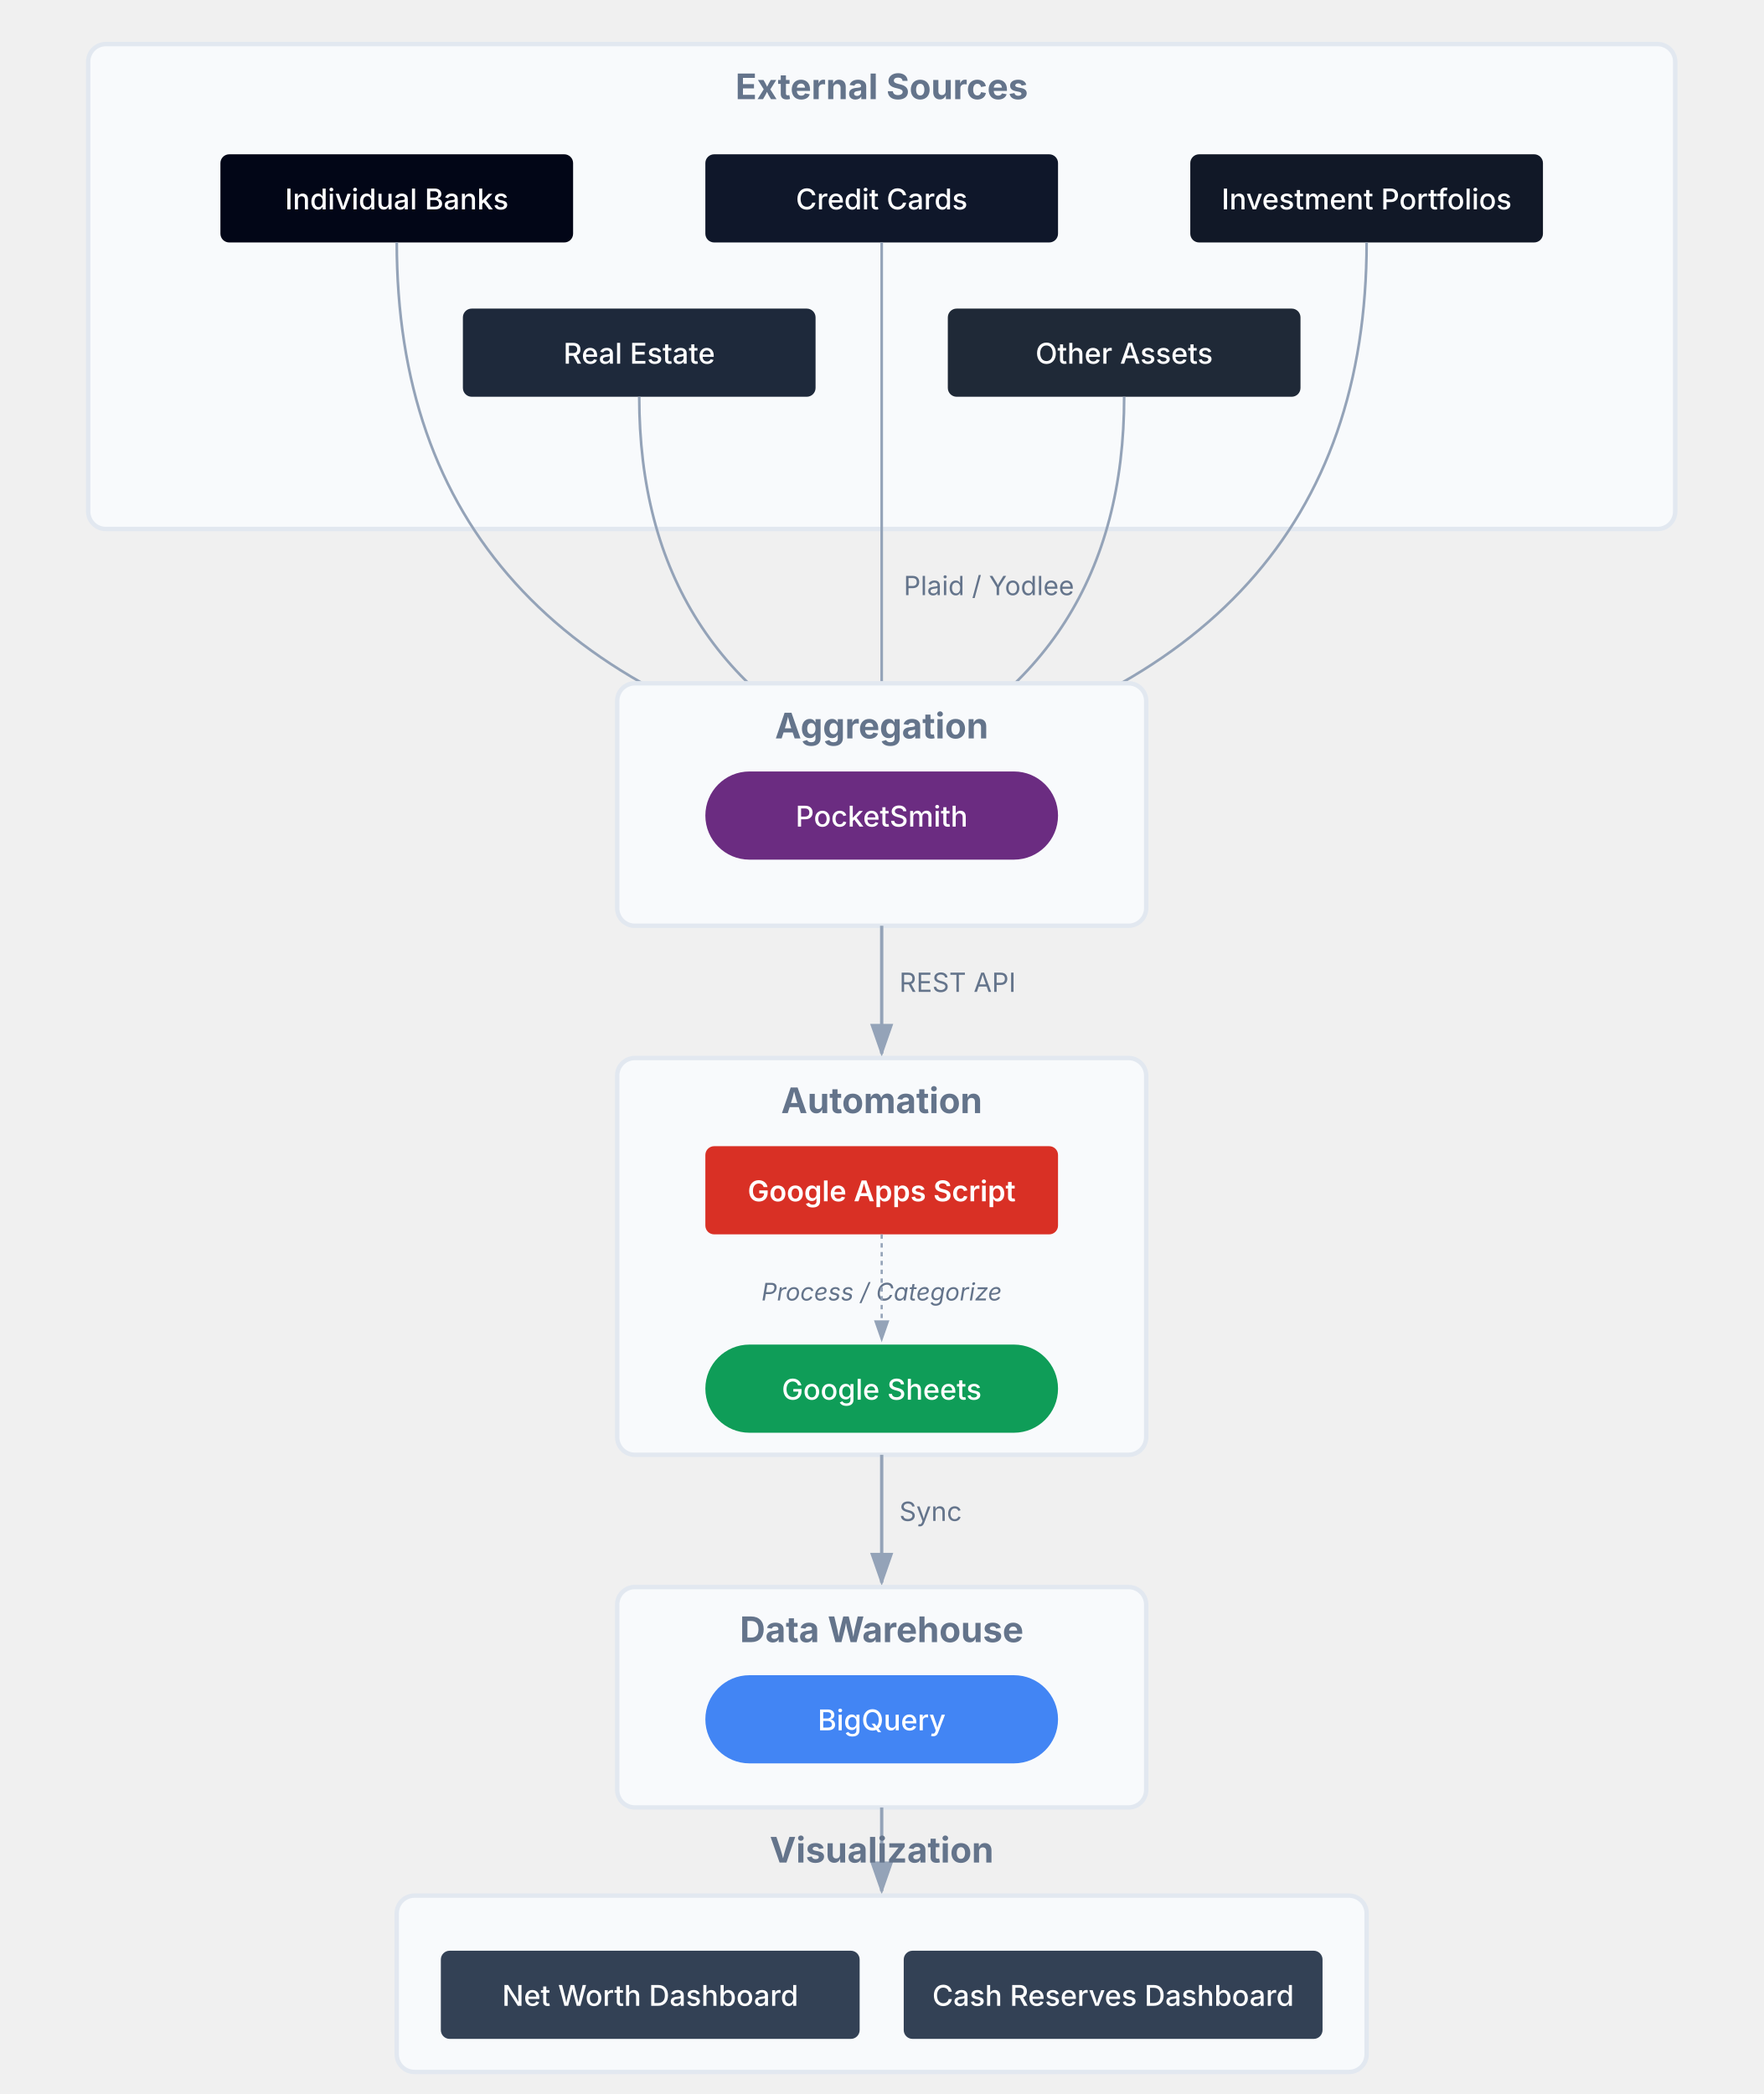
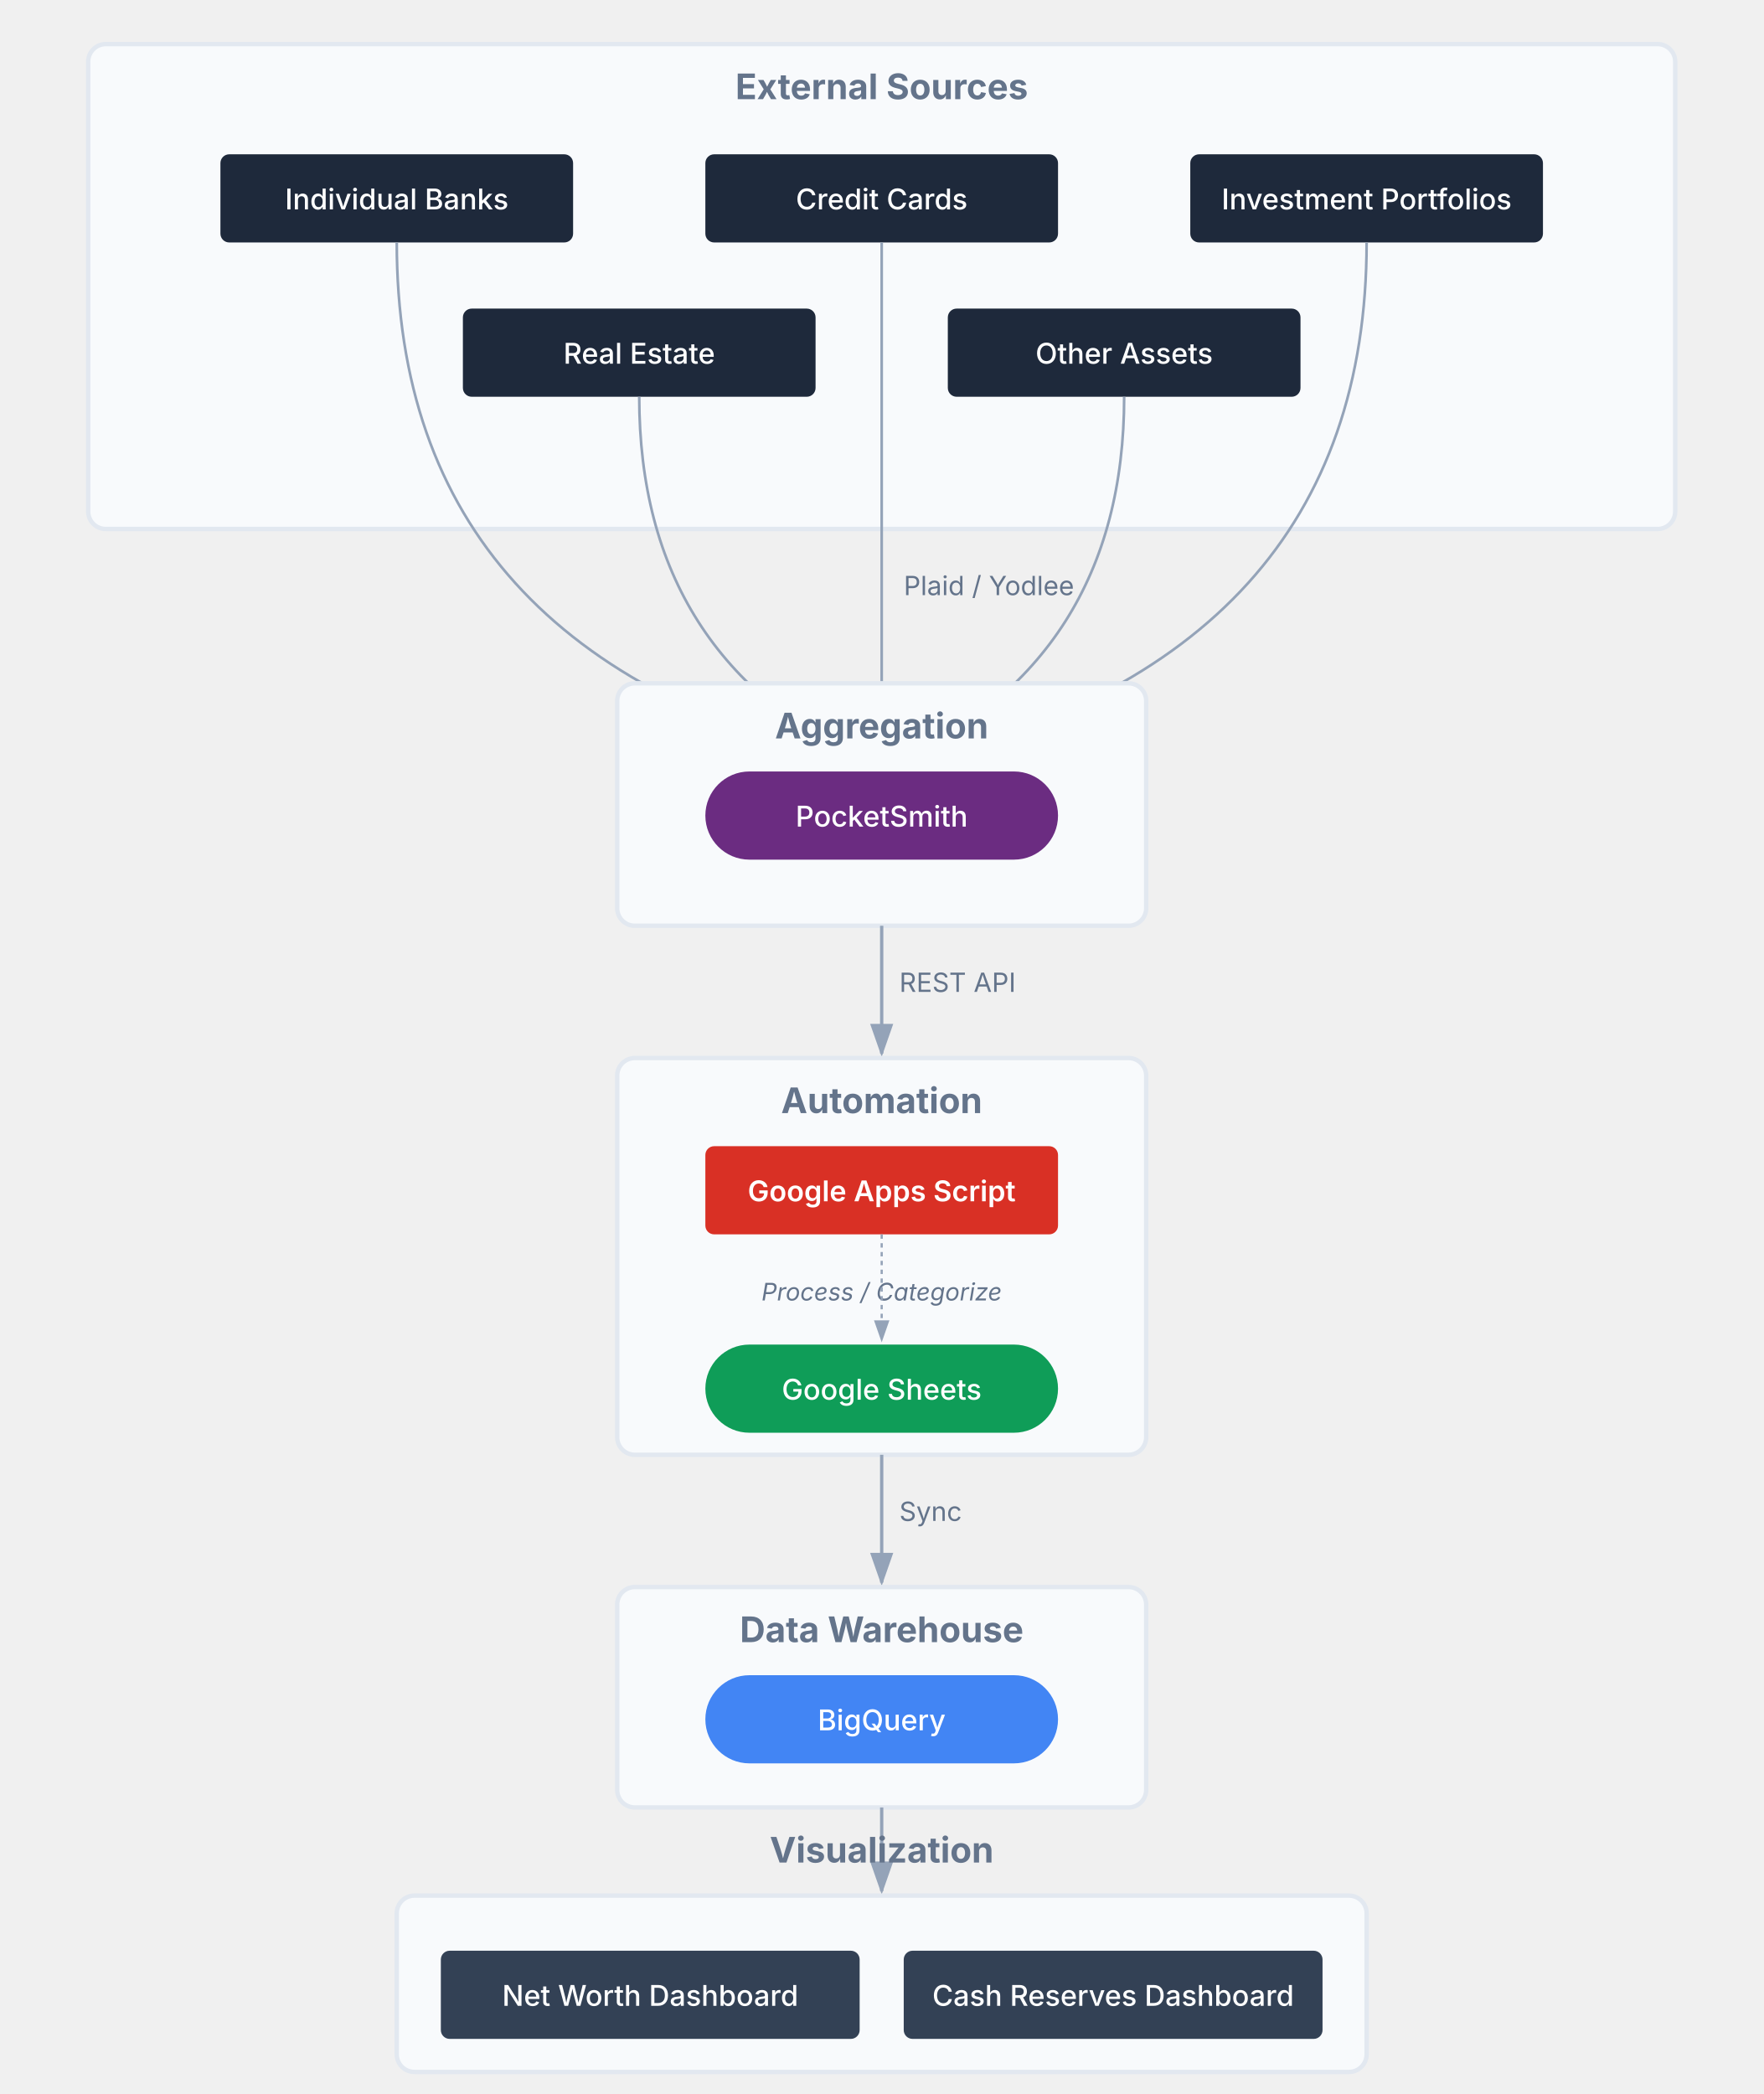
<svg xmlns="http://www.w3.org/2000/svg" width="800" height="950" viewBox="0 0 800 950" fill="none">
  <defs>
    <marker id="arrow" markerWidth="10" markerHeight="7" refX="9" refY="3.5" orient="auto">
      <polygon points="0 0, 10 3.5, 0 7" fill="#94A3B8" />
    </marker>
  </defs>
  <rect x="40" y="20" width="720" height="220" rx="8" fill="#F8FAFC" stroke="#E2E8F0" stroke-width="2" />
  <text x="400" y="45" text-anchor="middle" font-family="Inter, system-ui, sans-serif" font-size="16" font-weight="700" fill="#64748B">External Sources</text>
-   <rect x="100" y="70" width="160" height="40" rx="4" fill="#020617" />
+   <rect x="100" y="70" width="160" height="40" rx="4" fill="#1E293B" />
  <text x="180" y="95" text-anchor="middle" font-family="Inter, system-ui, sans-serif" font-size="13" font-weight="500" fill="#FFFFFF">Individual Banks</text>
-   <rect x="320" y="70" width="160" height="40" rx="4" fill="#0F172A" />
+   <rect x="320" y="70" width="160" height="40" rx="4" fill="#1E293B" />
  <text x="400" y="95" text-anchor="middle" font-family="Inter, system-ui, sans-serif" font-size="13" font-weight="500" fill="#FFFFFF">Credit Cards</text>
-   <rect x="540" y="70" width="160" height="40" rx="4" fill="#111827" />
+   <rect x="540" y="70" width="160" height="40" rx="4" fill="#1E293B" />
  <text x="620" y="95" text-anchor="middle" font-family="Inter, system-ui, sans-serif" font-size="13" font-weight="500" fill="#FFFFFF">Investment Portfolios</text>
  <rect x="210" y="140" width="160" height="40" rx="4" fill="#1E293B" />
  <text x="290" y="165" text-anchor="middle" font-family="Inter, system-ui, sans-serif" font-size="13" font-weight="500" fill="#FFFFFF">Real Estate</text>
-   <rect x="430" y="140" width="160" height="40" rx="4" fill="#1F2937" />
+   <rect x="430" y="140" width="160" height="40" rx="4" fill="#1E293B" />
  <text x="510" y="165" text-anchor="middle" font-family="Inter, system-ui, sans-serif" font-size="13" font-weight="500" fill="#FFFFFF">Other Assets</text>
  <g style="stroke:#94A3B8; stroke-width:1.2; fill:none;" marker-end="url(#arrow)">
    <path d="M180 110 Q180 300 395 348" />
    <path d="M400 110 L400 348" />
    <path d="M620 110 Q620 300 405 348" />
    <path d="M290 180 Q290 300 397 348" />
    <path d="M510 180 Q510 300 403 348" />
  </g>
  <text x="410" y="270" font-family="Inter, system-ui, sans-serif" font-size="12" fill="#64748B">Plaid / Yodlee</text>
  <rect x="280" y="310" width="240" height="110" rx="8" fill="#F8FAFC" stroke="#E2E8F0" stroke-width="2" />
  <text x="400" y="335" text-anchor="middle" font-family="Inter, system-ui, sans-serif" font-size="16" font-weight="700" fill="#64748B">Aggregation</text>
  <rect x="320" y="350" width="160" height="40" rx="20" fill="#6B2C81" />
  <text x="400" y="375" text-anchor="middle" font-family="Inter, system-ui, sans-serif" font-size="13" font-weight="500" fill="#FFFFFF">PocketSmith</text>
  <path d="M400 420 L400 478" stroke="#94A3B8" stroke-width="1.5" fill="none" marker-end="url(#arrow)" />
  <text x="408" y="450" font-family="Inter, system-ui, sans-serif" font-size="12" fill="#64748B">REST API</text>
  <rect x="280" y="480" width="240" height="180" rx="8" fill="#F8FAFC" stroke="#E2E8F0" stroke-width="2" />
  <text x="400" y="505" text-anchor="middle" font-family="Inter, system-ui, sans-serif" font-size="16" font-weight="700" fill="#64748B">Automation</text>
  <rect x="320" y="520" width="160" height="40" rx="4" fill="#D93025" />
  <text x="400" y="545" text-anchor="middle" font-family="Inter, system-ui, sans-serif" font-size="13" font-weight="600" fill="#FFFFFF">Google Apps Script</text>
  <text x="400" y="590" text-anchor="middle" font-family="Inter, system-ui, sans-serif" font-size="11" font-style="italic" fill="#64748B">Process / Categorize</text>
  <path d="M400 560 L400 608" stroke="#94A3B8" stroke-width="1" stroke-dasharray="2,2" fill="none" marker-end="url(#arrow)" />
  <rect x="320" y="610" width="160" height="40" rx="20" fill="#0F9D58" />
  <text x="400" y="635" text-anchor="middle" font-family="Inter, system-ui, sans-serif" font-size="13" font-weight="500" fill="#FFFFFF">Google Sheets</text>
  <path d="M400 660 L400 718" stroke="#94A3B8" stroke-width="1.5" fill="none" marker-end="url(#arrow)" />
  <text x="408" y="690" font-family="Inter, system-ui, sans-serif" font-size="12" fill="#64748B">Sync</text>
  <rect x="280" y="720" width="240" height="100" rx="8" fill="#F8FAFC" stroke="#E2E8F0" stroke-width="2" />
  <text x="400" y="745" text-anchor="middle" font-family="Inter, system-ui, sans-serif" font-size="16" font-weight="700" fill="#64748B">Data Warehouse</text>
  <rect x="320" y="760" width="160" height="40" rx="20" fill="#4285F4" />
  <text x="400" y="785" text-anchor="middle" font-family="Inter, system-ui, sans-serif" font-size="13" font-weight="500" fill="#FFFFFF">BigQuery</text>
  <path d="M400 820 L400 858" stroke="#94A3B8" stroke-width="1.5" fill="none" marker-end="url(#arrow)" />
  <rect x="180" y="860" width="440" height="80" rx="8" fill="#F8FAFC" stroke="#E2E8F0" stroke-width="2" />
  <text x="400" y="845" text-anchor="middle" font-family="Inter, system-ui, sans-serif" font-size="16" font-weight="700" fill="#64748B">Visualization</text>
  <rect x="200" y="885" width="190" height="40" rx="4" fill="#334155" />
  <text x="295" y="910" text-anchor="middle" font-family="Inter, system-ui, sans-serif" font-size="13" font-weight="500" fill="#FFFFFF">Net Worth Dashboard</text>
  <rect x="410" y="885" width="190" height="40" rx="4" fill="#334155" />
  <text x="505" y="910" text-anchor="middle" font-family="Inter, system-ui, sans-serif" font-size="13" font-weight="500" fill="#FFFFFF">Cash Reserves Dashboard</text>
</svg>
